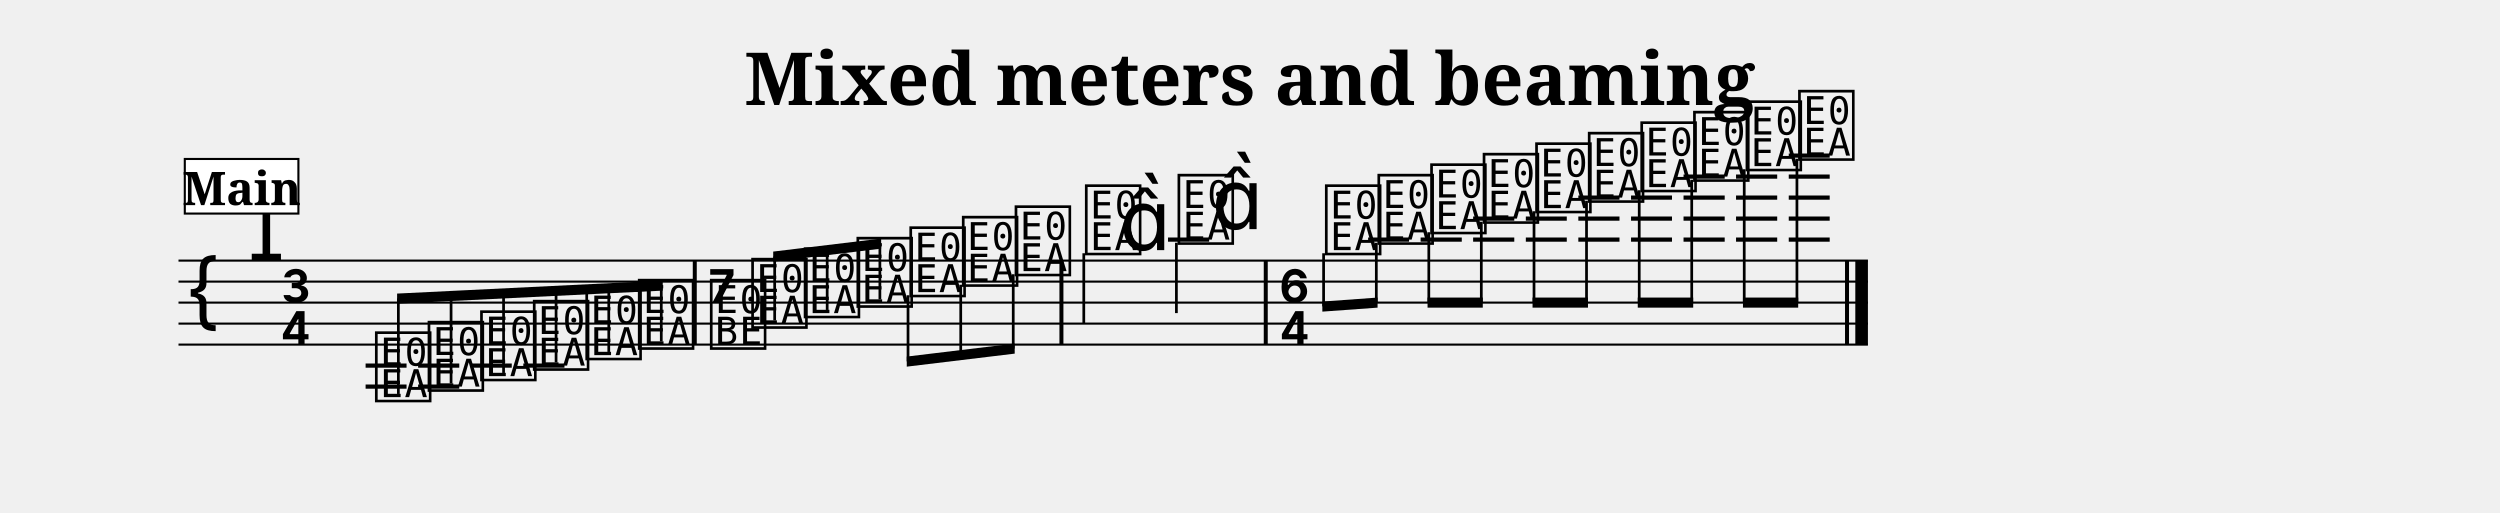
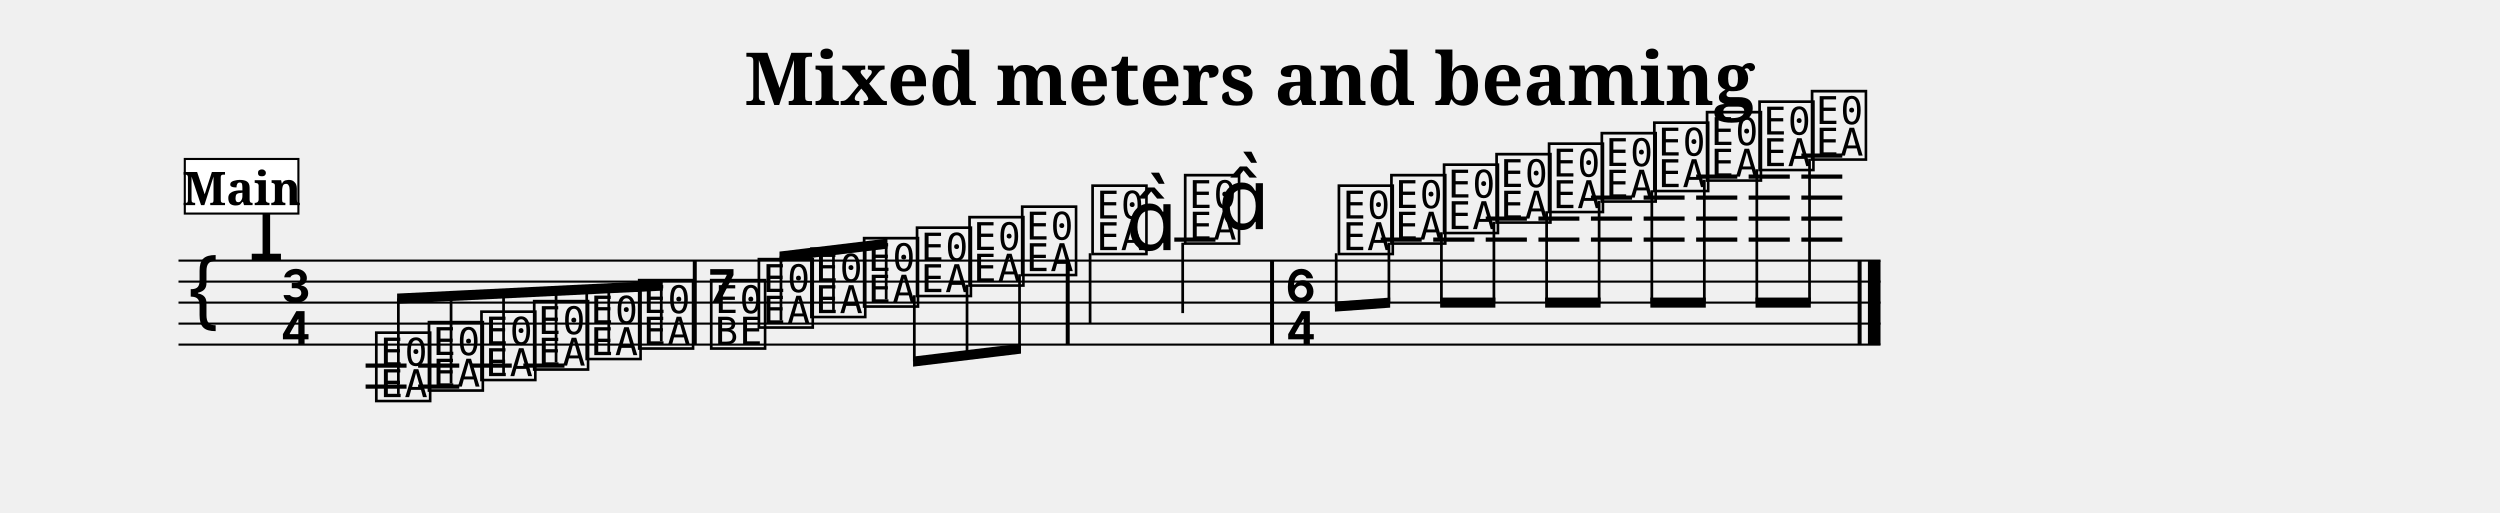
<svg xmlns="http://www.w3.org/2000/svg" width="1190.5" height="244.1" viewBox="0 0 119.05 24.41" font-family="serif">
  <style>
  @font-face { font-family: 'Emmentaler'; src: local('Emmentaler'); }
  .music { font-family: 'Emmentaler', serif; }
</style>
  <text x="59.52" y="5.00" font-size="3.49" font-weight="bold" text-anchor="middle" data-pos="240">Mixed meters and beaming</text>
  <g transform="translate(8.50,0.00) scale(1,1)">
-     <line x1="0.00" y1="12.41" x2="80.45" y2="12.41" stroke="#000000" stroke-width="0.100" />
-     <line x1="0.00" y1="13.41" x2="80.45" y2="13.41" stroke="#000000" stroke-width="0.100" />
-     <line x1="0.00" y1="14.41" x2="80.45" y2="14.41" stroke="#000000" stroke-width="0.100" />
-     <line x1="0.00" y1="15.41" x2="80.45" y2="15.41" stroke="#000000" stroke-width="0.100" />
-     <line x1="0.00" y1="16.41" x2="80.45" y2="16.41" stroke="#000000" stroke-width="0.100" />
+     <line x1="0.00" y1="12.41" x2="81.05" y2="12.41" stroke="#000000" stroke-width="0.100" />
+     <line x1="0.00" y1="13.41" x2="81.05" y2="13.41" stroke="#000000" stroke-width="0.100" />
+     <line x1="0.00" y1="14.41" x2="81.05" y2="14.41" stroke="#000000" stroke-width="0.100" />
+     <line x1="0.00" y1="15.41" x2="81.05" y2="15.41" stroke="#000000" stroke-width="0.100" />
+     <line x1="0.00" y1="16.41" x2="81.05" y2="16.41" stroke="#000000" stroke-width="0.100" />
    <text class="music" x="0.30" y="15.41" font-size="4.00" data-pos="288"></text>
    <text class="music" x="3.30" y="12.41" font-size="4.00" data-pos="267"></text>
    <text class="music" x="4.80" y="14.41" font-size="4.00"></text>
    <text class="music" x="4.80" y="16.41" font-size="4.00"></text>
    <line x1="8.91" y1="17.41" x2="10.86" y2="17.41" stroke="#000000" stroke-width="0.200" />
    <line x1="8.91" y1="18.41" x2="10.86" y2="18.41" stroke="#000000" stroke-width="0.200" />
    <line x1="11.41" y1="17.41" x2="13.37" y2="17.41" stroke="#000000" stroke-width="0.200" />
    <line x1="11.41" y1="18.41" x2="13.37" y2="18.41" stroke="#000000" stroke-width="0.200" />
    <line x1="13.92" y1="17.41" x2="15.87" y2="17.41" stroke="#000000" stroke-width="0.200" />
    <line x1="16.42" y1="17.41" x2="18.38" y2="17.41" stroke="#000000" stroke-width="0.200" />
-     <line x1="47.12" y1="11.41" x2="49.08" y2="11.41" stroke="#000000" stroke-width="0.200" />
-     <line x1="56.65" y1="11.41" x2="58.60" y2="11.41" stroke="#000000" stroke-width="0.200" />
-     <line x1="59.15" y1="11.41" x2="61.11" y2="11.41" stroke="#000000" stroke-width="0.200" />
-     <line x1="61.65" y1="11.41" x2="63.61" y2="11.41" stroke="#000000" stroke-width="0.200" />
-     <line x1="61.65" y1="10.41" x2="63.61" y2="10.41" stroke="#000000" stroke-width="0.200" />
-     <line x1="64.16" y1="11.41" x2="66.11" y2="11.41" stroke="#000000" stroke-width="0.200" />
-     <line x1="64.16" y1="10.41" x2="66.11" y2="10.41" stroke="#000000" stroke-width="0.200" />
-     <line x1="66.66" y1="11.41" x2="68.62" y2="11.41" stroke="#000000" stroke-width="0.200" />
-     <line x1="66.66" y1="10.41" x2="68.62" y2="10.41" stroke="#000000" stroke-width="0.200" />
-     <line x1="66.66" y1="9.41" x2="68.62" y2="9.41" stroke="#000000" stroke-width="0.200" />
-     <line x1="69.17" y1="11.41" x2="71.12" y2="11.41" stroke="#000000" stroke-width="0.200" />
-     <line x1="69.17" y1="10.41" x2="71.12" y2="10.41" stroke="#000000" stroke-width="0.200" />
-     <line x1="69.17" y1="9.41" x2="71.12" y2="9.41" stroke="#000000" stroke-width="0.200" />
-     <line x1="71.67" y1="11.41" x2="73.63" y2="11.41" stroke="#000000" stroke-width="0.200" />
-     <line x1="71.67" y1="10.41" x2="73.63" y2="10.41" stroke="#000000" stroke-width="0.200" />
-     <line x1="71.67" y1="9.41" x2="73.63" y2="9.41" stroke="#000000" stroke-width="0.200" />
-     <line x1="71.67" y1="8.41" x2="73.63" y2="8.41" stroke="#000000" stroke-width="0.200" />
-     <line x1="74.17" y1="11.41" x2="76.13" y2="11.41" stroke="#000000" stroke-width="0.200" />
-     <line x1="74.17" y1="10.41" x2="76.13" y2="10.41" stroke="#000000" stroke-width="0.200" />
-     <line x1="74.17" y1="9.41" x2="76.13" y2="9.41" stroke="#000000" stroke-width="0.200" />
-     <line x1="74.17" y1="8.41" x2="76.13" y2="8.41" stroke="#000000" stroke-width="0.200" />
-     <line x1="76.68" y1="11.41" x2="78.63" y2="11.41" stroke="#000000" stroke-width="0.200" />
-     <line x1="76.68" y1="10.41" x2="78.63" y2="10.41" stroke="#000000" stroke-width="0.200" />
-     <line x1="76.68" y1="9.41" x2="78.63" y2="9.41" stroke="#000000" stroke-width="0.200" />
-     <line x1="76.68" y1="8.41" x2="78.63" y2="8.41" stroke="#000000" stroke-width="0.200" />
-     <line x1="76.68" y1="7.41" x2="78.63" y2="7.41" stroke="#000000" stroke-width="0.200" />
+     <line x1="47.42" y1="11.41" x2="49.38" y2="11.41" stroke="#000000" stroke-width="0.200" />
+     <line x1="57.25" y1="11.41" x2="59.20" y2="11.41" stroke="#000000" stroke-width="0.200" />
+     <line x1="59.75" y1="11.41" x2="61.71" y2="11.41" stroke="#000000" stroke-width="0.200" />
+     <line x1="62.25" y1="11.41" x2="64.21" y2="11.41" stroke="#000000" stroke-width="0.200" />
+     <line x1="62.25" y1="10.41" x2="64.21" y2="10.41" stroke="#000000" stroke-width="0.200" />
+     <line x1="64.76" y1="11.41" x2="66.71" y2="11.41" stroke="#000000" stroke-width="0.200" />
+     <line x1="64.76" y1="10.41" x2="66.71" y2="10.41" stroke="#000000" stroke-width="0.200" />
+     <line x1="67.26" y1="11.41" x2="69.22" y2="11.41" stroke="#000000" stroke-width="0.200" />
+     <line x1="67.26" y1="10.41" x2="69.22" y2="10.41" stroke="#000000" stroke-width="0.200" />
+     <line x1="67.26" y1="9.41" x2="69.22" y2="9.41" stroke="#000000" stroke-width="0.200" />
+     <line x1="69.77" y1="11.41" x2="71.72" y2="11.41" stroke="#000000" stroke-width="0.200" />
+     <line x1="69.77" y1="10.41" x2="71.72" y2="10.41" stroke="#000000" stroke-width="0.200" />
+     <line x1="69.77" y1="9.41" x2="71.72" y2="9.41" stroke="#000000" stroke-width="0.200" />
+     <line x1="72.27" y1="11.41" x2="74.23" y2="11.41" stroke="#000000" stroke-width="0.200" />
+     <line x1="72.27" y1="10.41" x2="74.23" y2="10.41" stroke="#000000" stroke-width="0.200" />
+     <line x1="72.27" y1="9.41" x2="74.23" y2="9.41" stroke="#000000" stroke-width="0.200" />
+     <line x1="72.27" y1="8.41" x2="74.23" y2="8.41" stroke="#000000" stroke-width="0.200" />
+     <line x1="74.77" y1="11.41" x2="76.73" y2="11.41" stroke="#000000" stroke-width="0.200" />
+     <line x1="74.77" y1="10.41" x2="76.73" y2="10.41" stroke="#000000" stroke-width="0.200" />
+     <line x1="74.77" y1="9.41" x2="76.73" y2="9.41" stroke="#000000" stroke-width="0.200" />
+     <line x1="74.77" y1="8.41" x2="76.73" y2="8.41" stroke="#000000" stroke-width="0.200" />
+     <line x1="77.28" y1="11.41" x2="79.23" y2="11.41" stroke="#000000" stroke-width="0.200" />
+     <line x1="77.28" y1="10.41" x2="79.23" y2="10.41" stroke="#000000" stroke-width="0.200" />
+     <line x1="77.28" y1="9.41" x2="79.23" y2="9.41" stroke="#000000" stroke-width="0.200" />
+     <line x1="77.28" y1="8.41" x2="79.23" y2="8.41" stroke="#000000" stroke-width="0.200" />
+     <line x1="77.28" y1="7.41" x2="79.23" y2="7.41" stroke="#000000" stroke-width="0.200" />
    <text class="music" x="9.23" y="18.91" font-size="4.00" data-pos="336"></text>
    <text class="music" x="11.74" y="18.41" font-size="4.00" data-pos="343"></text>
    <text class="music" x="14.24" y="17.91" font-size="4.00" data-pos="345"></text>
    <text class="music" x="16.75" y="17.41" font-size="4.00" data-pos="347"></text>
    <text class="music" x="19.25" y="16.91" font-size="4.00" data-pos="349"></text>
    <text class="music" x="21.75" y="16.41" font-size="4.00" data-pos="351"></text>
    <text class="music" x="25.18" y="14.41" font-size="4.00" data-pos="355"></text>
    <text class="music" x="25.18" y="16.41" font-size="4.00" data-pos="355"></text>
-     <text class="music" x="27.15" y="15.41" font-size="4.00" data-pos="368"></text>
-     <text class="music" x="29.65" y="14.91" font-size="4.00" data-pos="375"></text>
-     <text class="music" x="32.16" y="14.41" font-size="4.00" data-pos="377"></text>
-     <text class="music" x="34.68" y="13.91" font-size="4.00" data-pos="379"></text>
-     <text class="music" x="37.18" y="13.41" font-size="4.00" data-pos="381"></text>
-     <text class="music" x="39.69" y="12.91" font-size="4.00" data-pos="383"></text>
-     <text class="music" x="43.04" y="11.91" font-size="4.00" data-pos="387"></text>
-     <line x1="43.11" y1="12.06" x2="43.11" y2="15.41" stroke="#000000" stroke-width="0.130" />
-     <text class="music" x="44.80" y="11.91" font-size="4.00"></text>
-     <text class="music" x="47.45" y="11.41" font-size="4.00" data-pos="391"></text>
-     <line x1="47.52" y1="11.56" x2="47.52" y2="14.91" stroke="#000000" stroke-width="0.130" />
-     <text class="music" x="49.20" y="10.91" font-size="4.00"></text>
-     <text class="music" x="52.37" y="14.41" font-size="4.00" data-pos="397"></text>
-     <text class="music" x="52.37" y="16.41" font-size="4.00" data-pos="397"></text>
-     <text class="music" x="54.47" y="11.91" font-size="4.00" data-pos="410"></text>
-     <text class="music" x="56.97" y="11.41" font-size="4.00" data-pos="417"></text>
-     <text class="music" x="59.48" y="10.91" font-size="4.00" data-pos="419"></text>
-     <text class="music" x="61.98" y="10.41" font-size="4.00" data-pos="421"></text>
-     <text class="music" x="64.48" y="9.91" font-size="4.00" data-pos="423"></text>
-     <text class="music" x="66.99" y="9.41" font-size="4.00" data-pos="425"></text>
-     <text class="music" x="69.49" y="8.91" font-size="4.00" data-pos="427"></text>
-     <text class="music" x="72.00" y="8.41" font-size="4.00" data-pos="431"></text>
-     <text class="music" x="74.50" y="7.91" font-size="4.00" data-pos="433"></text>
-     <text class="music" x="77.00" y="7.41" font-size="4.00" data-pos="435"></text>
+     <text class="music" x="27.45" y="15.41" font-size="4.00" data-pos="368"></text>
+     <text class="music" x="29.95" y="14.91" font-size="4.00" data-pos="375"></text>
+     <text class="music" x="32.46" y="14.41" font-size="4.00" data-pos="377"></text>
+     <text class="music" x="34.98" y="13.91" font-size="4.00" data-pos="379"></text>
+     <text class="music" x="37.48" y="13.41" font-size="4.00" data-pos="381"></text>
+     <text class="music" x="39.99" y="12.91" font-size="4.00" data-pos="383"></text>
+     <text class="music" x="43.34" y="11.91" font-size="4.00" data-pos="387"></text>
+     <line x1="43.41" y1="12.06" x2="43.41" y2="15.41" stroke="#000000" stroke-width="0.130" />
+     <text class="music" x="45.10" y="11.91" font-size="4.00"></text>
+     <text class="music" x="47.75" y="11.41" font-size="4.00" data-pos="391"></text>
+     <line x1="47.82" y1="11.56" x2="47.82" y2="14.91" stroke="#000000" stroke-width="0.130" />
+     <text class="music" x="49.50" y="10.91" font-size="4.00"></text>
+     <text class="music" x="52.67" y="14.41" font-size="4.00" data-pos="397"></text>
+     <text class="music" x="52.67" y="16.41" font-size="4.00" data-pos="397"></text>
+     <text class="music" x="55.07" y="11.91" font-size="4.00" data-pos="410"></text>
+     <text class="music" x="57.57" y="11.41" font-size="4.00" data-pos="417"></text>
+     <text class="music" x="60.08" y="10.91" font-size="4.00" data-pos="419"></text>
+     <text class="music" x="62.58" y="10.41" font-size="4.00" data-pos="421"></text>
+     <text class="music" x="65.08" y="9.91" font-size="4.00" data-pos="423"></text>
+     <text class="music" x="67.59" y="9.41" font-size="4.00" data-pos="425"></text>
+     <text class="music" x="70.09" y="8.91" font-size="4.00" data-pos="427"></text>
+     <text class="music" x="72.60" y="8.41" font-size="4.00" data-pos="431"></text>
+     <text class="music" x="75.10" y="7.91" font-size="4.00" data-pos="433"></text>
+     <text class="music" x="77.60" y="7.41" font-size="4.00" data-pos="435"></text>
    <rect x="24.49" y="12.41" width="0.19" height="4.00" data-pos="353" />
-     <rect x="41.95" y="12.41" width="0.19" height="4.00" data-pos="385" />
-     <rect x="51.68" y="12.41" width="0.19" height="4.00" data-pos="395" />
-     <rect x="79.36" y="12.41" width="0.19" height="4.00" data-pos="437" />
-     <rect x="79.85" y="12.41" width="0.60" height="4.00" data-pos="437" />
+     <rect x="42.25" y="12.41" width="0.19" height="4.00" data-pos="385" />
+     <rect x="51.98" y="12.41" width="0.19" height="4.00" data-pos="395" />
+     <rect x="79.96" y="12.41" width="0.19" height="4.00" data-pos="437" />
+     <rect x="80.45" y="12.41" width="0.60" height="4.00" data-pos="437" />
    <polygon points="10.41,13.98 23.06,13.36 23.06,13.84 10.41,14.46" />
    <line x1="10.47" y1="18.76" x2="10.47" y2="14.21" stroke="#000000" stroke-width="0.130" />
    <line x1="12.98" y1="18.26" x2="12.98" y2="14.09" stroke="#000000" stroke-width="0.130" />
    <line x1="15.48" y1="17.76" x2="15.48" y2="13.97" stroke="#000000" stroke-width="0.130" />
    <line x1="17.98" y1="17.26" x2="17.98" y2="13.85" stroke="#000000" stroke-width="0.130" />
    <line x1="20.49" y1="16.76" x2="20.49" y2="13.72" stroke="#000000" stroke-width="0.130" />
    <line x1="22.99" y1="16.26" x2="22.99" y2="13.60" stroke="#000000" stroke-width="0.130" />
-     <polygon points="28.32,11.98 33.46,11.36 33.46,11.84 28.32,12.46" />
-     <line x1="28.39" y1="15.26" x2="28.39" y2="12.21" stroke="#000000" stroke-width="0.130" />
-     <line x1="30.89" y1="14.76" x2="30.89" y2="11.91" stroke="#000000" stroke-width="0.130" />
-     <line x1="33.40" y1="14.26" x2="33.40" y2="11.60" stroke="#000000" stroke-width="0.130" />
-     <polygon points="34.68,16.98 39.82,16.36 39.82,16.84 34.68,17.46" />
-     <line x1="34.74" y1="14.06" x2="34.74" y2="17.21" stroke="#000000" stroke-width="0.130" />
-     <line x1="37.25" y1="13.56" x2="37.25" y2="16.91" stroke="#000000" stroke-width="0.130" />
-     <line x1="39.75" y1="13.06" x2="39.75" y2="16.60" stroke="#000000" stroke-width="0.130" />
-     <polygon points="54.47,14.36 57.10,14.17 57.10,14.65 54.47,14.84" />
-     <line x1="54.53" y1="12.06" x2="54.53" y2="14.59" stroke="#000000" stroke-width="0.130" />
-     <line x1="57.04" y1="11.56" x2="57.04" y2="14.41" stroke="#000000" stroke-width="0.130" />
-     <polygon points="59.48,14.17 62.11,14.17 62.11,14.65 59.48,14.65" />
-     <line x1="59.54" y1="11.06" x2="59.54" y2="14.41" stroke="#000000" stroke-width="0.130" />
-     <line x1="62.04" y1="10.56" x2="62.04" y2="14.41" stroke="#000000" stroke-width="0.130" />
-     <polygon points="64.48,14.17 67.12,14.17 67.12,14.65 64.48,14.65" />
-     <line x1="64.55" y1="10.06" x2="64.55" y2="14.41" stroke="#000000" stroke-width="0.130" />
-     <line x1="67.05" y1="9.56" x2="67.05" y2="14.41" stroke="#000000" stroke-width="0.130" />
-     <polygon points="69.49,14.17 72.13,14.17 72.13,14.65 69.49,14.65" />
-     <line x1="69.56" y1="9.06" x2="69.56" y2="14.41" stroke="#000000" stroke-width="0.130" />
-     <line x1="72.06" y1="8.56" x2="72.06" y2="14.41" stroke="#000000" stroke-width="0.130" />
-     <polygon points="74.50,14.17 77.13,14.17 77.13,14.65 74.50,14.65" />
-     <line x1="74.56" y1="8.06" x2="74.56" y2="14.41" stroke="#000000" stroke-width="0.130" />
-     <line x1="77.07" y1="7.56" x2="77.07" y2="14.41" stroke="#000000" stroke-width="0.130" />
+     <polygon points="28.62,11.98 33.76,11.36 33.76,11.84 28.62,12.46" />
+     <line x1="28.69" y1="15.26" x2="28.69" y2="12.21" stroke="#000000" stroke-width="0.130" />
+     <line x1="31.19" y1="14.76" x2="31.19" y2="11.91" stroke="#000000" stroke-width="0.130" />
+     <line x1="33.70" y1="14.26" x2="33.70" y2="11.60" stroke="#000000" stroke-width="0.130" />
+     <polygon points="34.98,16.98 40.12,16.36 40.12,16.84 34.98,17.46" />
+     <line x1="35.04" y1="14.06" x2="35.04" y2="17.21" stroke="#000000" stroke-width="0.130" />
+     <line x1="37.55" y1="13.56" x2="37.55" y2="16.91" stroke="#000000" stroke-width="0.130" />
+     <line x1="40.05" y1="13.06" x2="40.05" y2="16.60" stroke="#000000" stroke-width="0.130" />
+     <polygon points="55.07,14.36 57.70,14.17 57.70,14.65 55.07,14.84" />
+     <line x1="55.13" y1="12.06" x2="55.13" y2="14.59" stroke="#000000" stroke-width="0.130" />
+     <line x1="57.64" y1="11.56" x2="57.64" y2="14.41" stroke="#000000" stroke-width="0.130" />
+     <polygon points="60.08,14.17 62.71,14.17 62.71,14.65 60.08,14.65" />
+     <line x1="60.14" y1="11.06" x2="60.14" y2="14.41" stroke="#000000" stroke-width="0.130" />
+     <line x1="62.64" y1="10.56" x2="62.64" y2="14.41" stroke="#000000" stroke-width="0.130" />
+     <polygon points="65.08,14.17 67.72,14.17 67.72,14.65 65.08,14.65" />
+     <line x1="65.15" y1="10.06" x2="65.15" y2="14.41" stroke="#000000" stroke-width="0.130" />
+     <line x1="67.65" y1="9.56" x2="67.65" y2="14.41" stroke="#000000" stroke-width="0.130" />
+     <polygon points="70.09,14.17 72.73,14.17 72.73,14.65 70.09,14.65" />
+     <line x1="70.16" y1="9.06" x2="70.16" y2="14.41" stroke="#000000" stroke-width="0.130" />
+     <line x1="72.66" y1="8.56" x2="72.66" y2="14.41" stroke="#000000" stroke-width="0.130" />
+     <polygon points="75.10,14.17 77.73,14.17 77.73,14.65 75.10,14.65" />
+     <line x1="75.16" y1="8.06" x2="75.16" y2="14.41" stroke="#000000" stroke-width="0.130" />
+     <line x1="77.67" y1="7.56" x2="77.67" y2="14.41" stroke="#000000" stroke-width="0.130" />
    <rect x="0.30" y="7.57" width="5.41" height="2.60" fill="#FFFFFF" stroke="#000000" stroke-width="0.100" data-pos="302" />
    <text x="3.01" y="9.77" font-size="2.20" font-weight="bold" text-anchor="middle" data-pos="302">Main</text>
  </g>
</svg>
